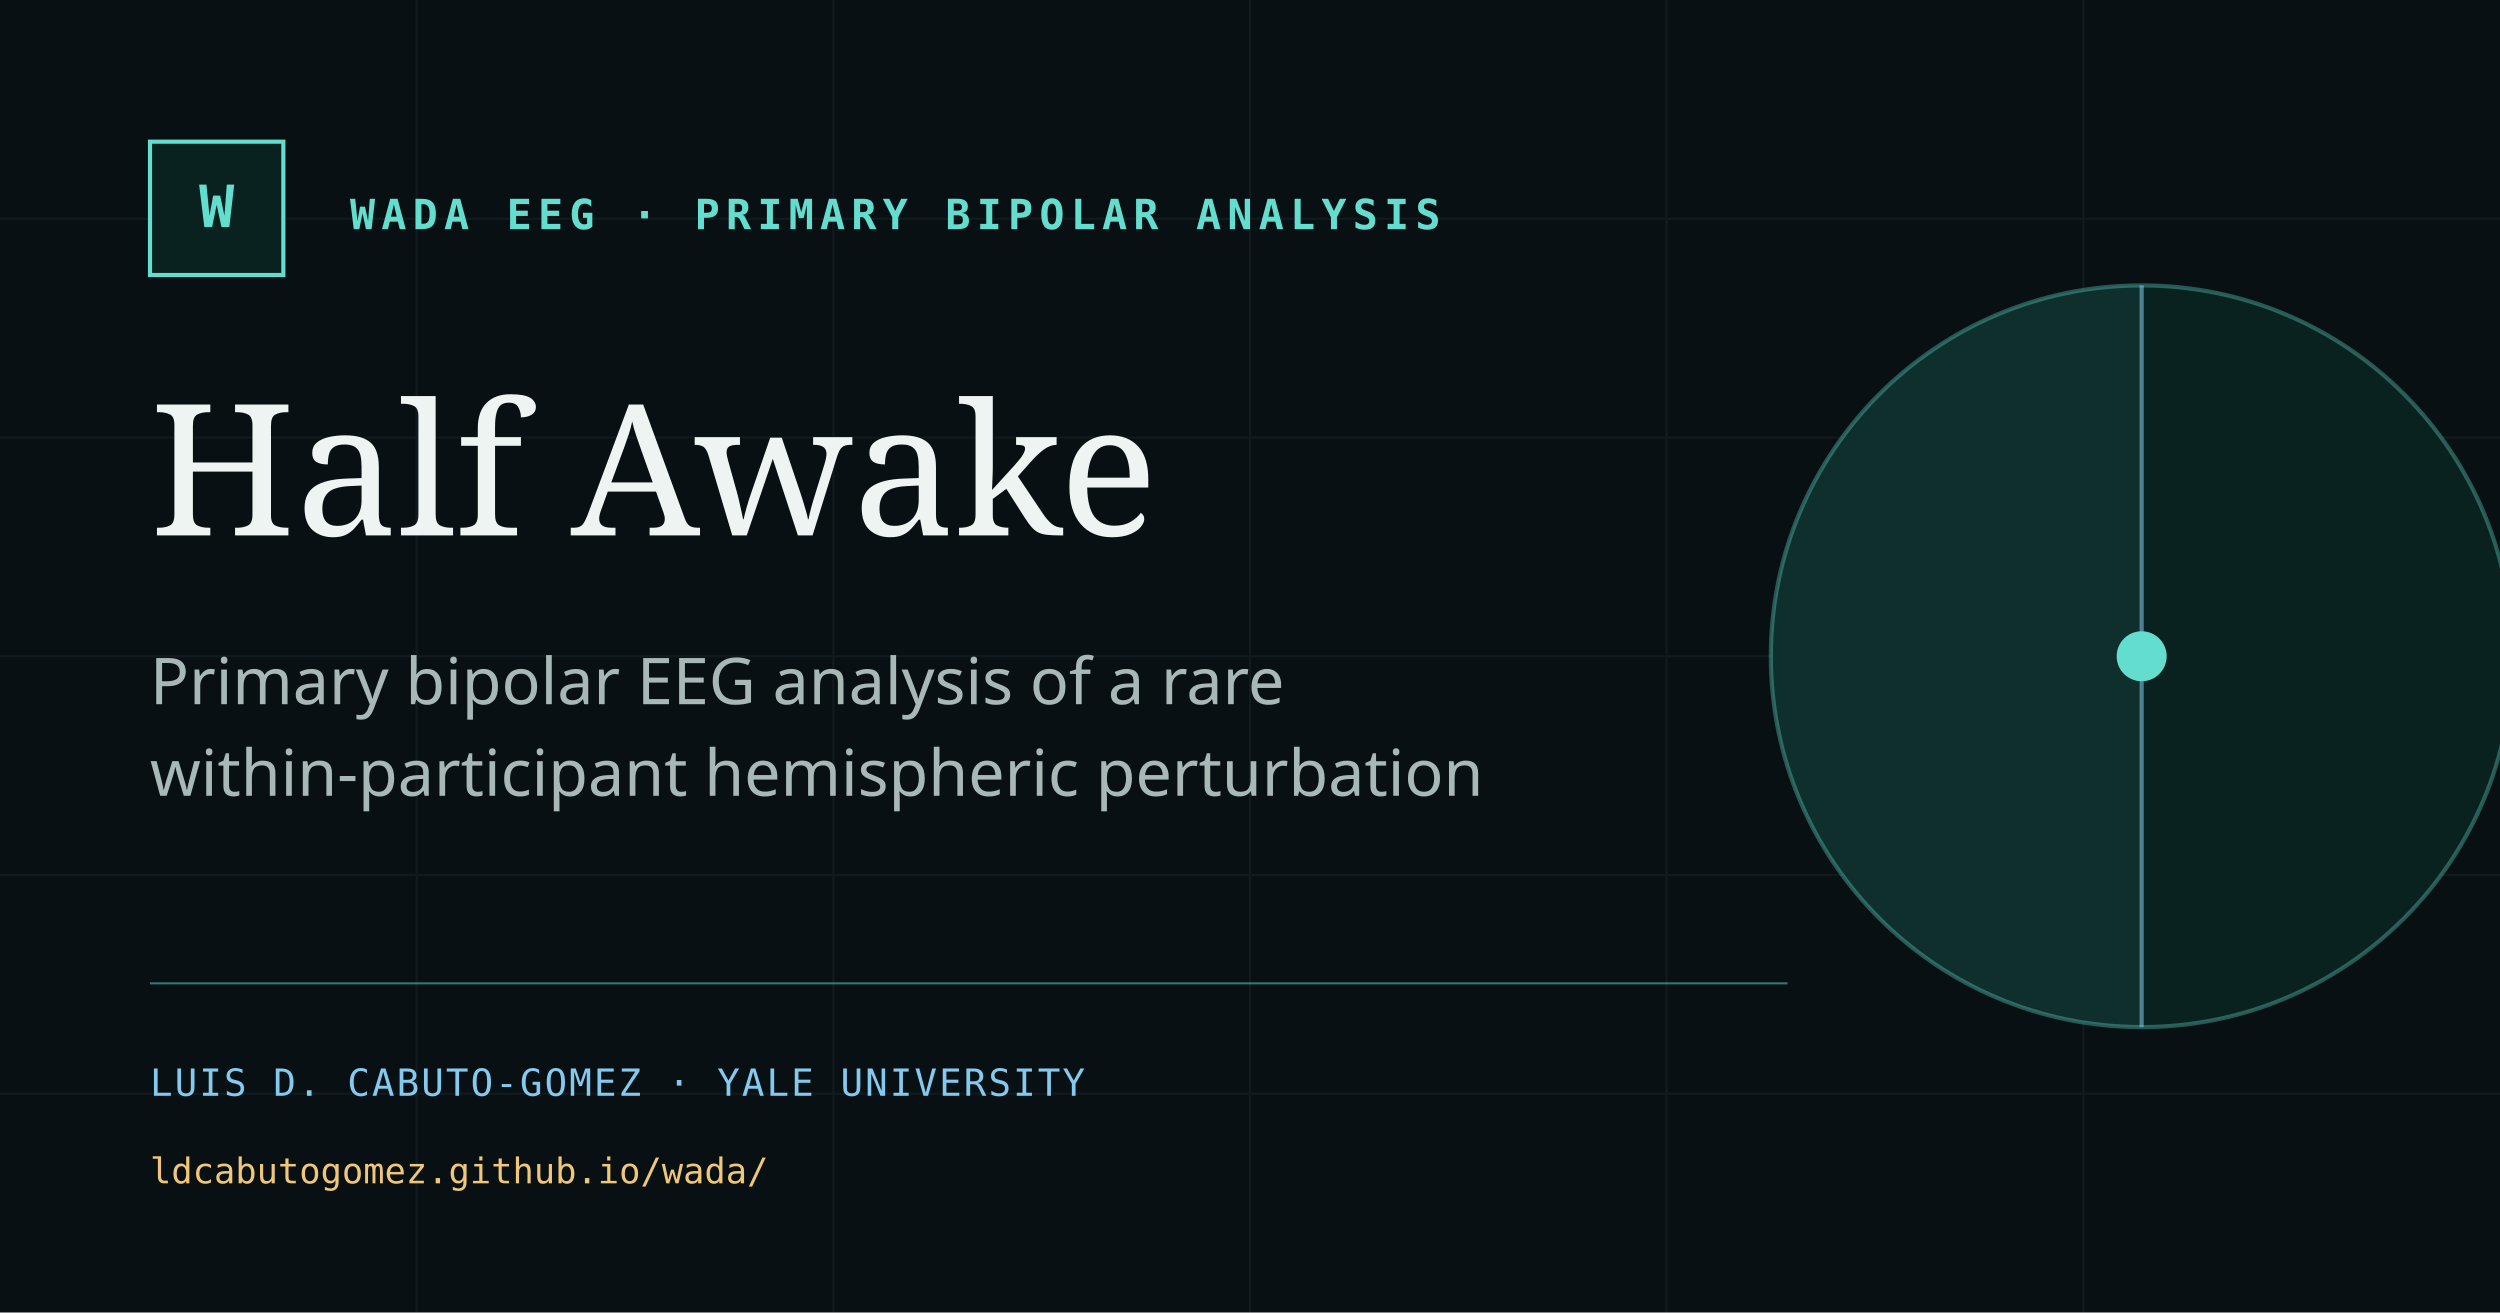
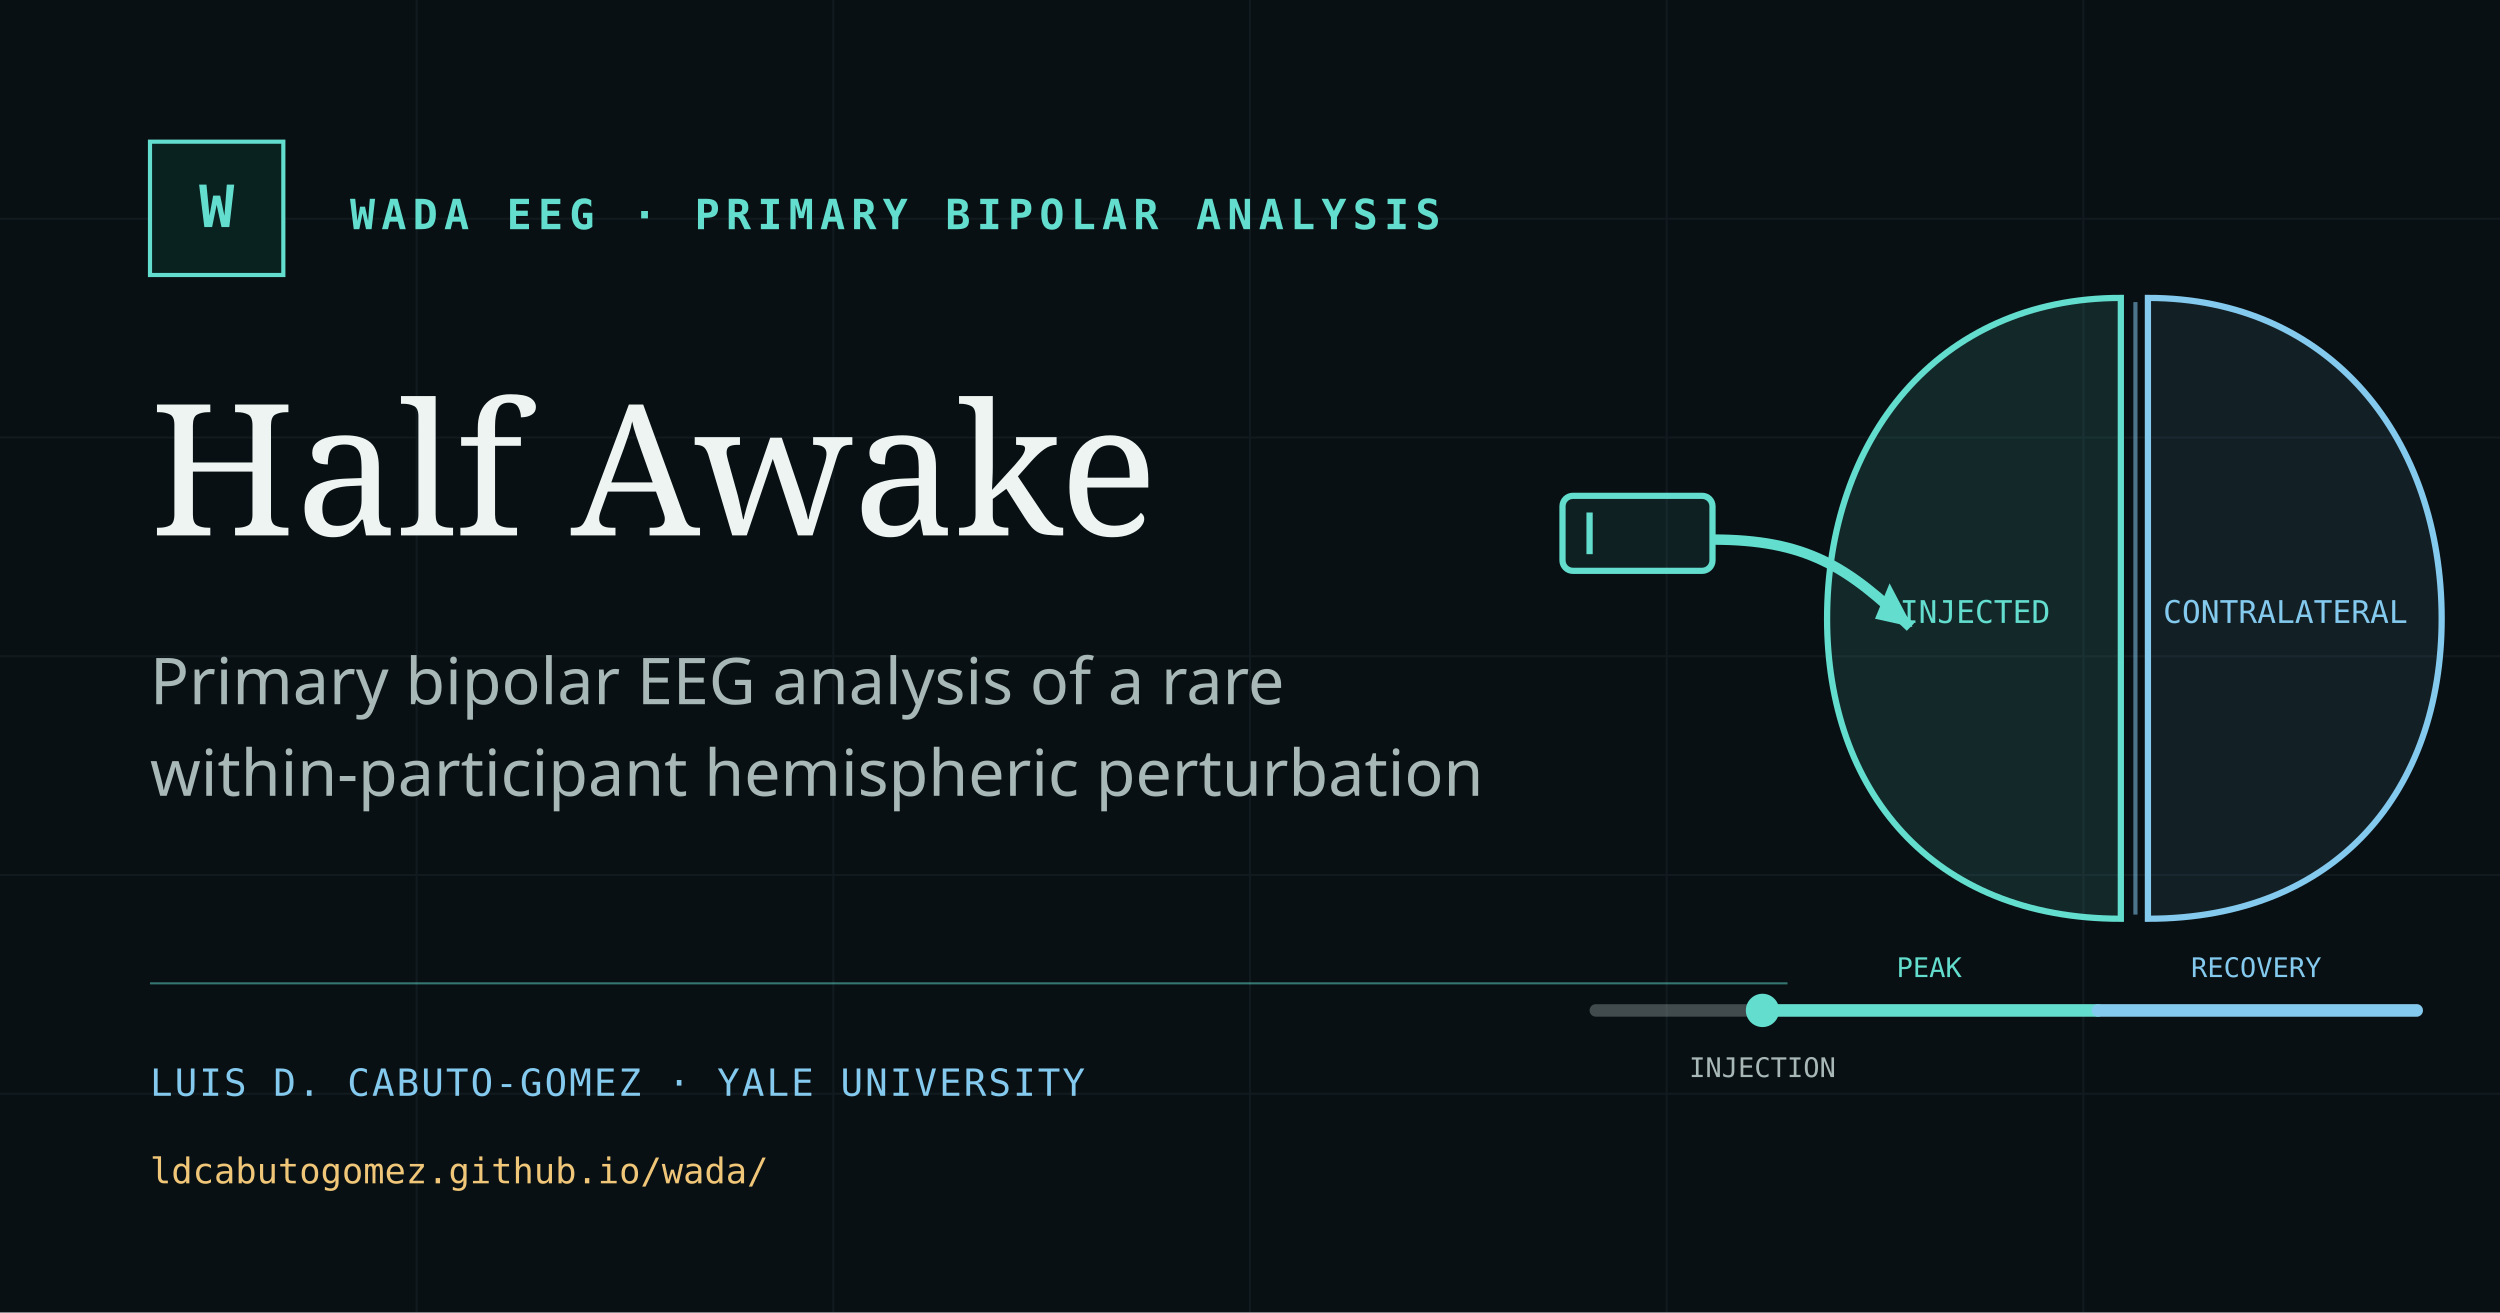
<svg xmlns="http://www.w3.org/2000/svg" width="1200" height="630" viewBox="0 0 1200 630" role="img" aria-labelledby="title description">
  <rect width="1200" height="630" fill="#091013" />
  <path d="M0 105h1200M0 210h1200M0 315h1200M0 420h1200M0 525h1200M200 0v630M400 0v630M600 0v630M800 0v630M1000 0v630" stroke="#84c9ee" stroke-opacity=".055" />
-   <circle cx="1028" cy="315" r="178" fill="#09211f" stroke="#63dece" stroke-opacity=".35" stroke-width="2" />
-   <path d="M1028 137a178 178 0 0 0 0 356z" fill="#63dece" fill-opacity=".08" />
-   <path d="M1028 137v356" stroke="#84c9ee" stroke-opacity=".55" stroke-width="2" />
-   <circle cx="1028" cy="315" r="12" fill="#63dece" />
+   <path d="M1018 143c-88 0-141 68-141 154 0 82 50 144 141 144z" fill="#63dece" fill-opacity=".12" stroke="#63dece" stroke-width="3" />
+   <path d="M1031 143c88 0 141 68 141 154 0 82-50 144-141 144z" fill="#84c9ee" fill-opacity=".08" stroke="#84c9ee" stroke-width="3" />
+   <path d="M1025 145v294" stroke="#84c9ee" stroke-opacity=".55" stroke-width="2" />
+   <path d="M822 259c45 0 65 13 95 42" fill="none" stroke="#63dece" stroke-width="5" />
+   <path d="M918 301l-18-4 7-17z" fill="#63dece" />
+   <rect x="750" y="238" width="72" height="36" rx="5" fill="#63dece" fill-opacity=".08" stroke="#63dece" stroke-width="3" />
+   <line x1="763" y1="246" x2="763" y2="266" stroke="#63dece" stroke-width="3" />
+   <text x="948" y="299" fill="#63dece" font-family="ui-monospace, monospace" font-size="15" text-anchor="middle">INJECTED</text>
+   <text x="1097" y="299" fill="#84c9ee" font-family="ui-monospace, monospace" font-size="15" text-anchor="middle">CONTRALATERAL</text>
+   <line x1="766" y1="485" x2="1160" y2="485" stroke="#a8b8b7" stroke-opacity=".35" stroke-width="6" stroke-linecap="round" />
+   <line x1="846" y1="485" x2="1007" y2="485" stroke="#63dece" stroke-width="6" stroke-linecap="round" />
+   <line x1="1007" y1="485" x2="1160" y2="485" stroke="#84c9ee" stroke-width="6" stroke-linecap="round" />
+   <circle cx="846" cy="485" r="8" fill="#63dece" />
+   <text x="846" y="517" fill="#a8b8b7" font-family="ui-monospace, monospace" font-size="13" text-anchor="middle">INJECTION</text>
+   <text x="926" y="469" fill="#63dece" font-family="ui-monospace, monospace" font-size="13" text-anchor="middle">PEAK</text>
+   <text x="1083" y="469" fill="#84c9ee" font-family="ui-monospace, monospace" font-size="13" text-anchor="middle">RECOVERY</text>
  <rect x="72" y="68" width="64" height="64" fill="#09211f" stroke="#63dece" stroke-width="2" />
  <text x="104" y="109" fill="#63dece" font-family="ui-monospace, monospace" font-size="28" font-weight="700" text-anchor="middle">W</text>
  <text x="168" y="110" fill="#63dece" font-family="ui-monospace, monospace" font-size="20" font-weight="700" letter-spacing="3">WADA EEG · PRIMARY BIPOLAR ANALYSIS</text>
  <text x="72" y="257" fill="#edf4f2" font-family="Georgia, serif" font-size="88">Half Awake</text>
  <text x="72" y="338" fill="#a8b8b7" font-family="ui-sans-serif, sans-serif" font-size="31">Primary bipolar EEG analysis of a rare</text>
  <text x="72" y="382" fill="#a8b8b7" font-family="ui-sans-serif, sans-serif" font-size="31">within-participant hemispheric perturbation</text>
  <line x1="72" y1="472" x2="858" y2="472" stroke="#63dece" stroke-opacity=".5" />
  <text x="72" y="526" fill="#84c9ee" font-family="ui-monospace, monospace" font-size="18" letter-spacing="1">LUIS D. CABUTO-GOMEZ · YALE UNIVERSITY</text>
  <text x="72" y="568" fill="#f0c678" font-family="ui-monospace, monospace" font-size="17">ldcabutogomez.github.io/wada/</text>
</svg>
